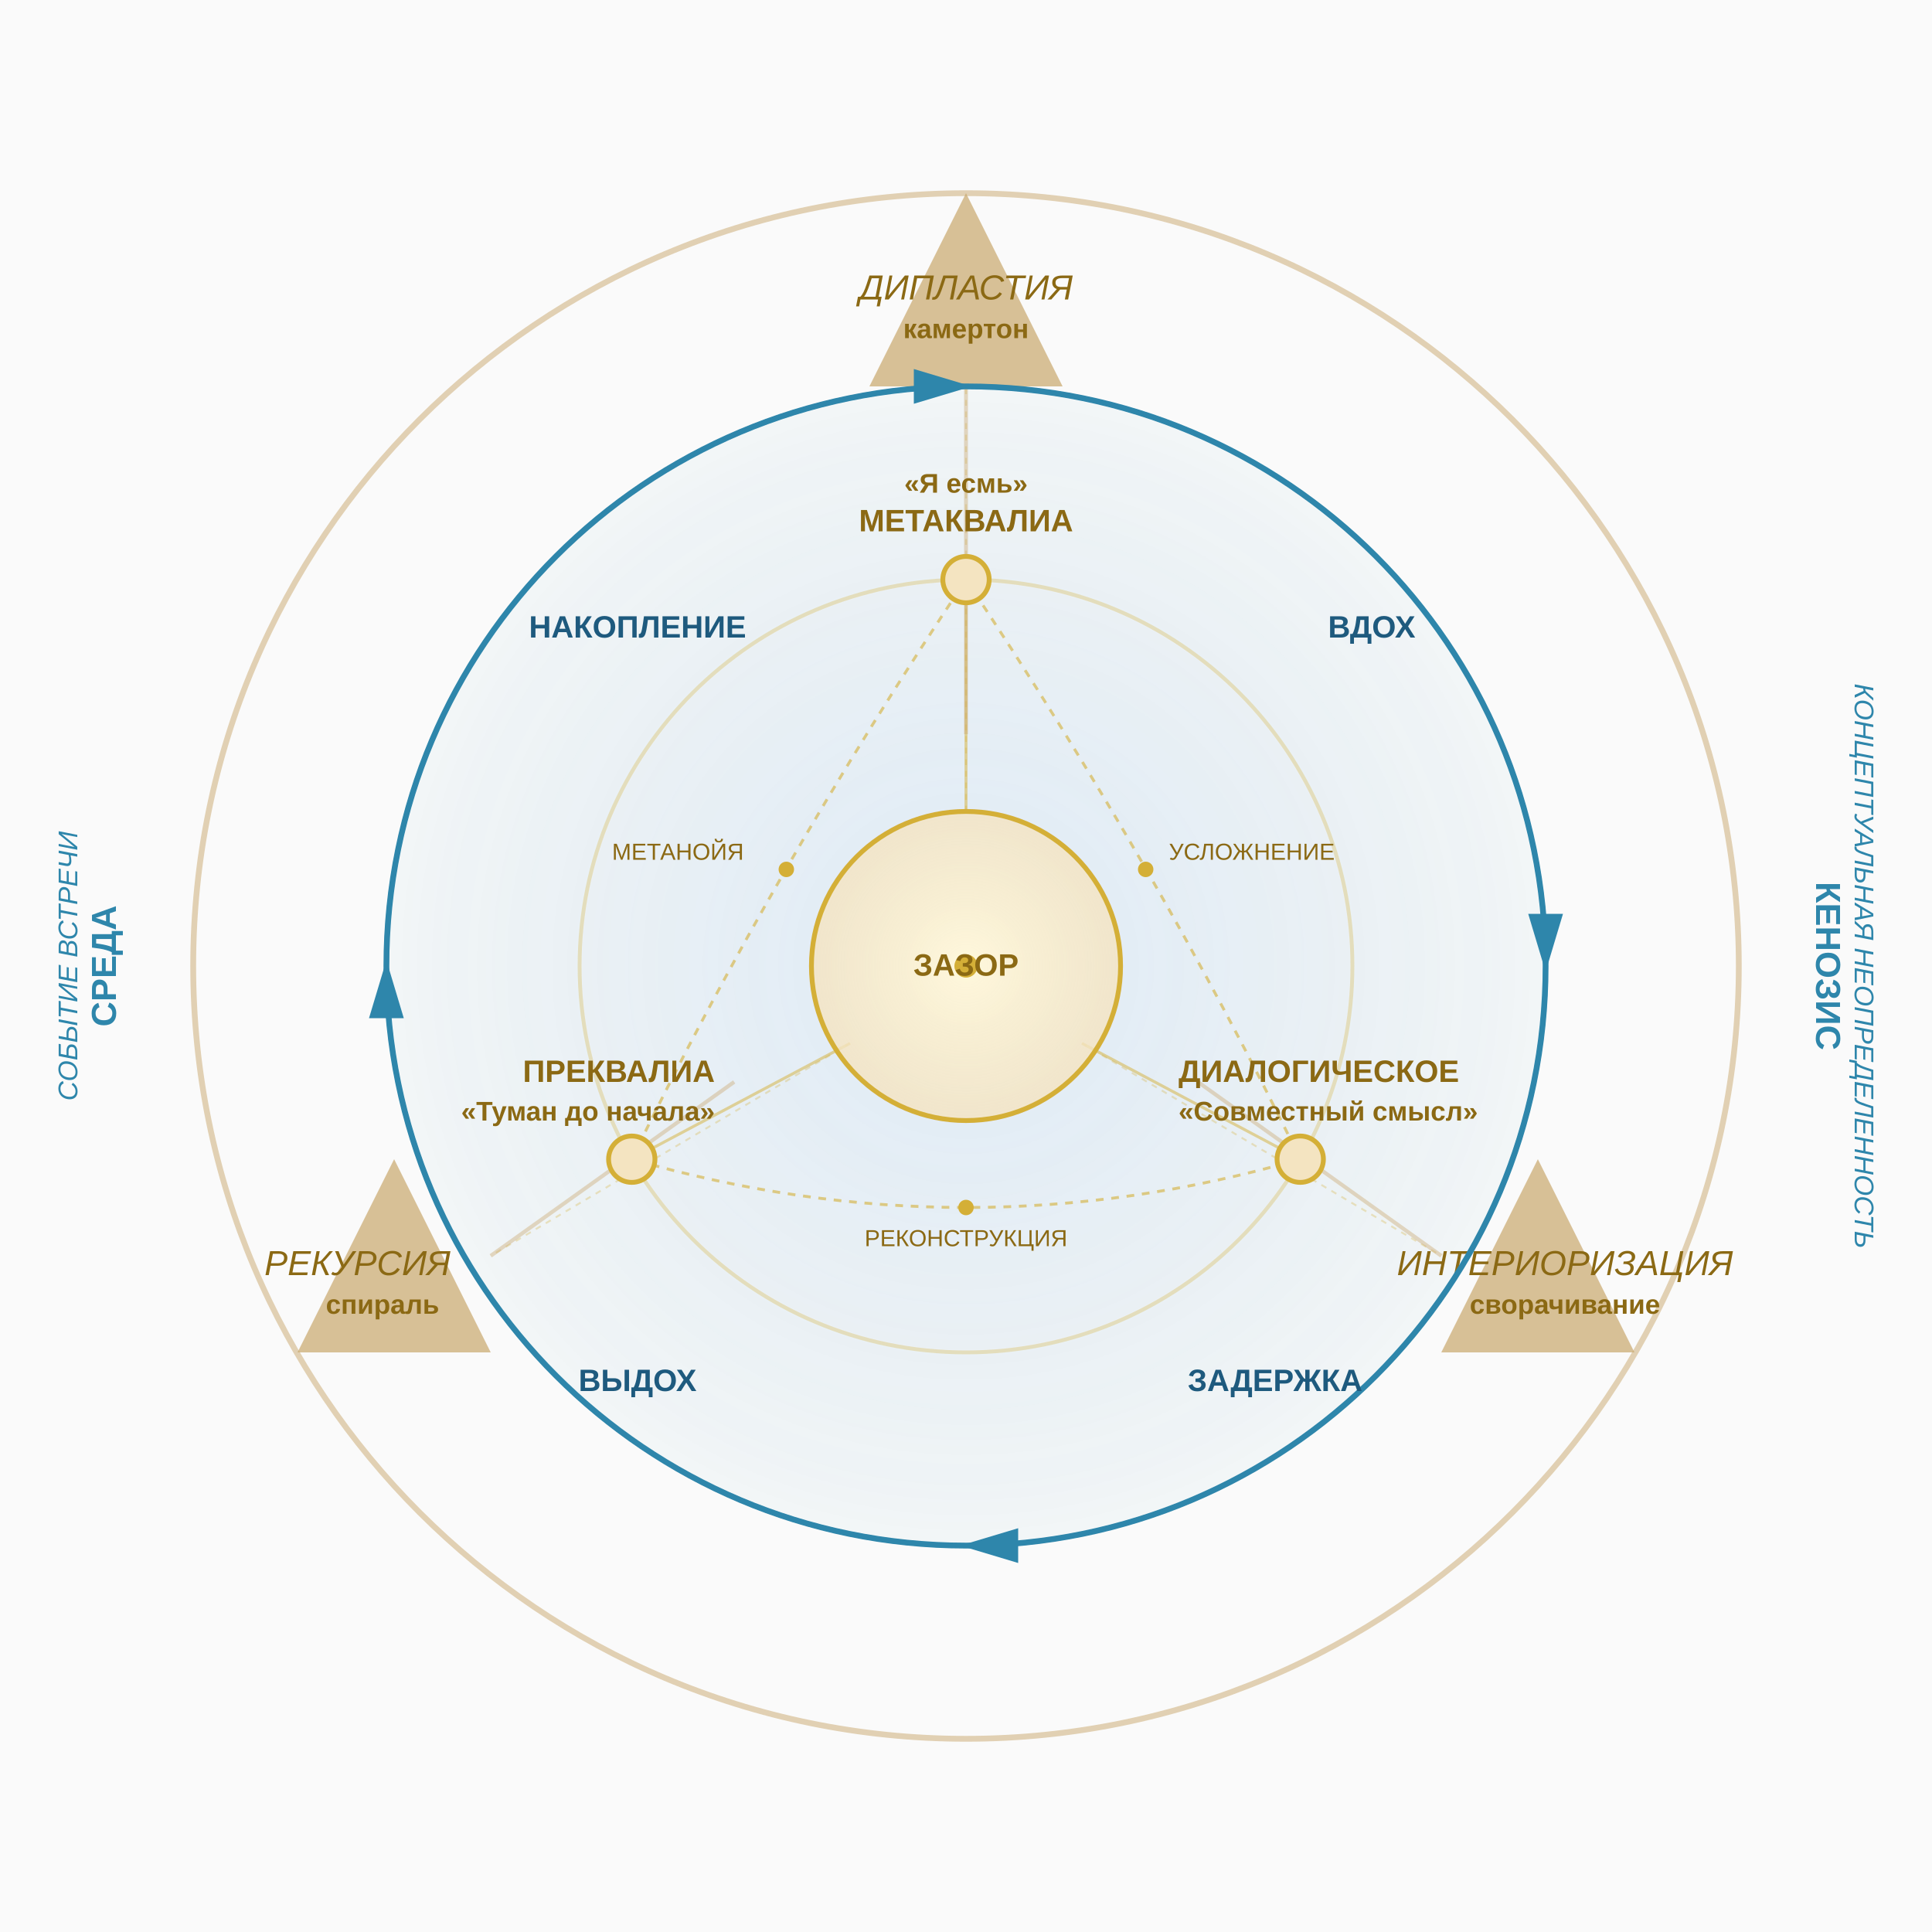
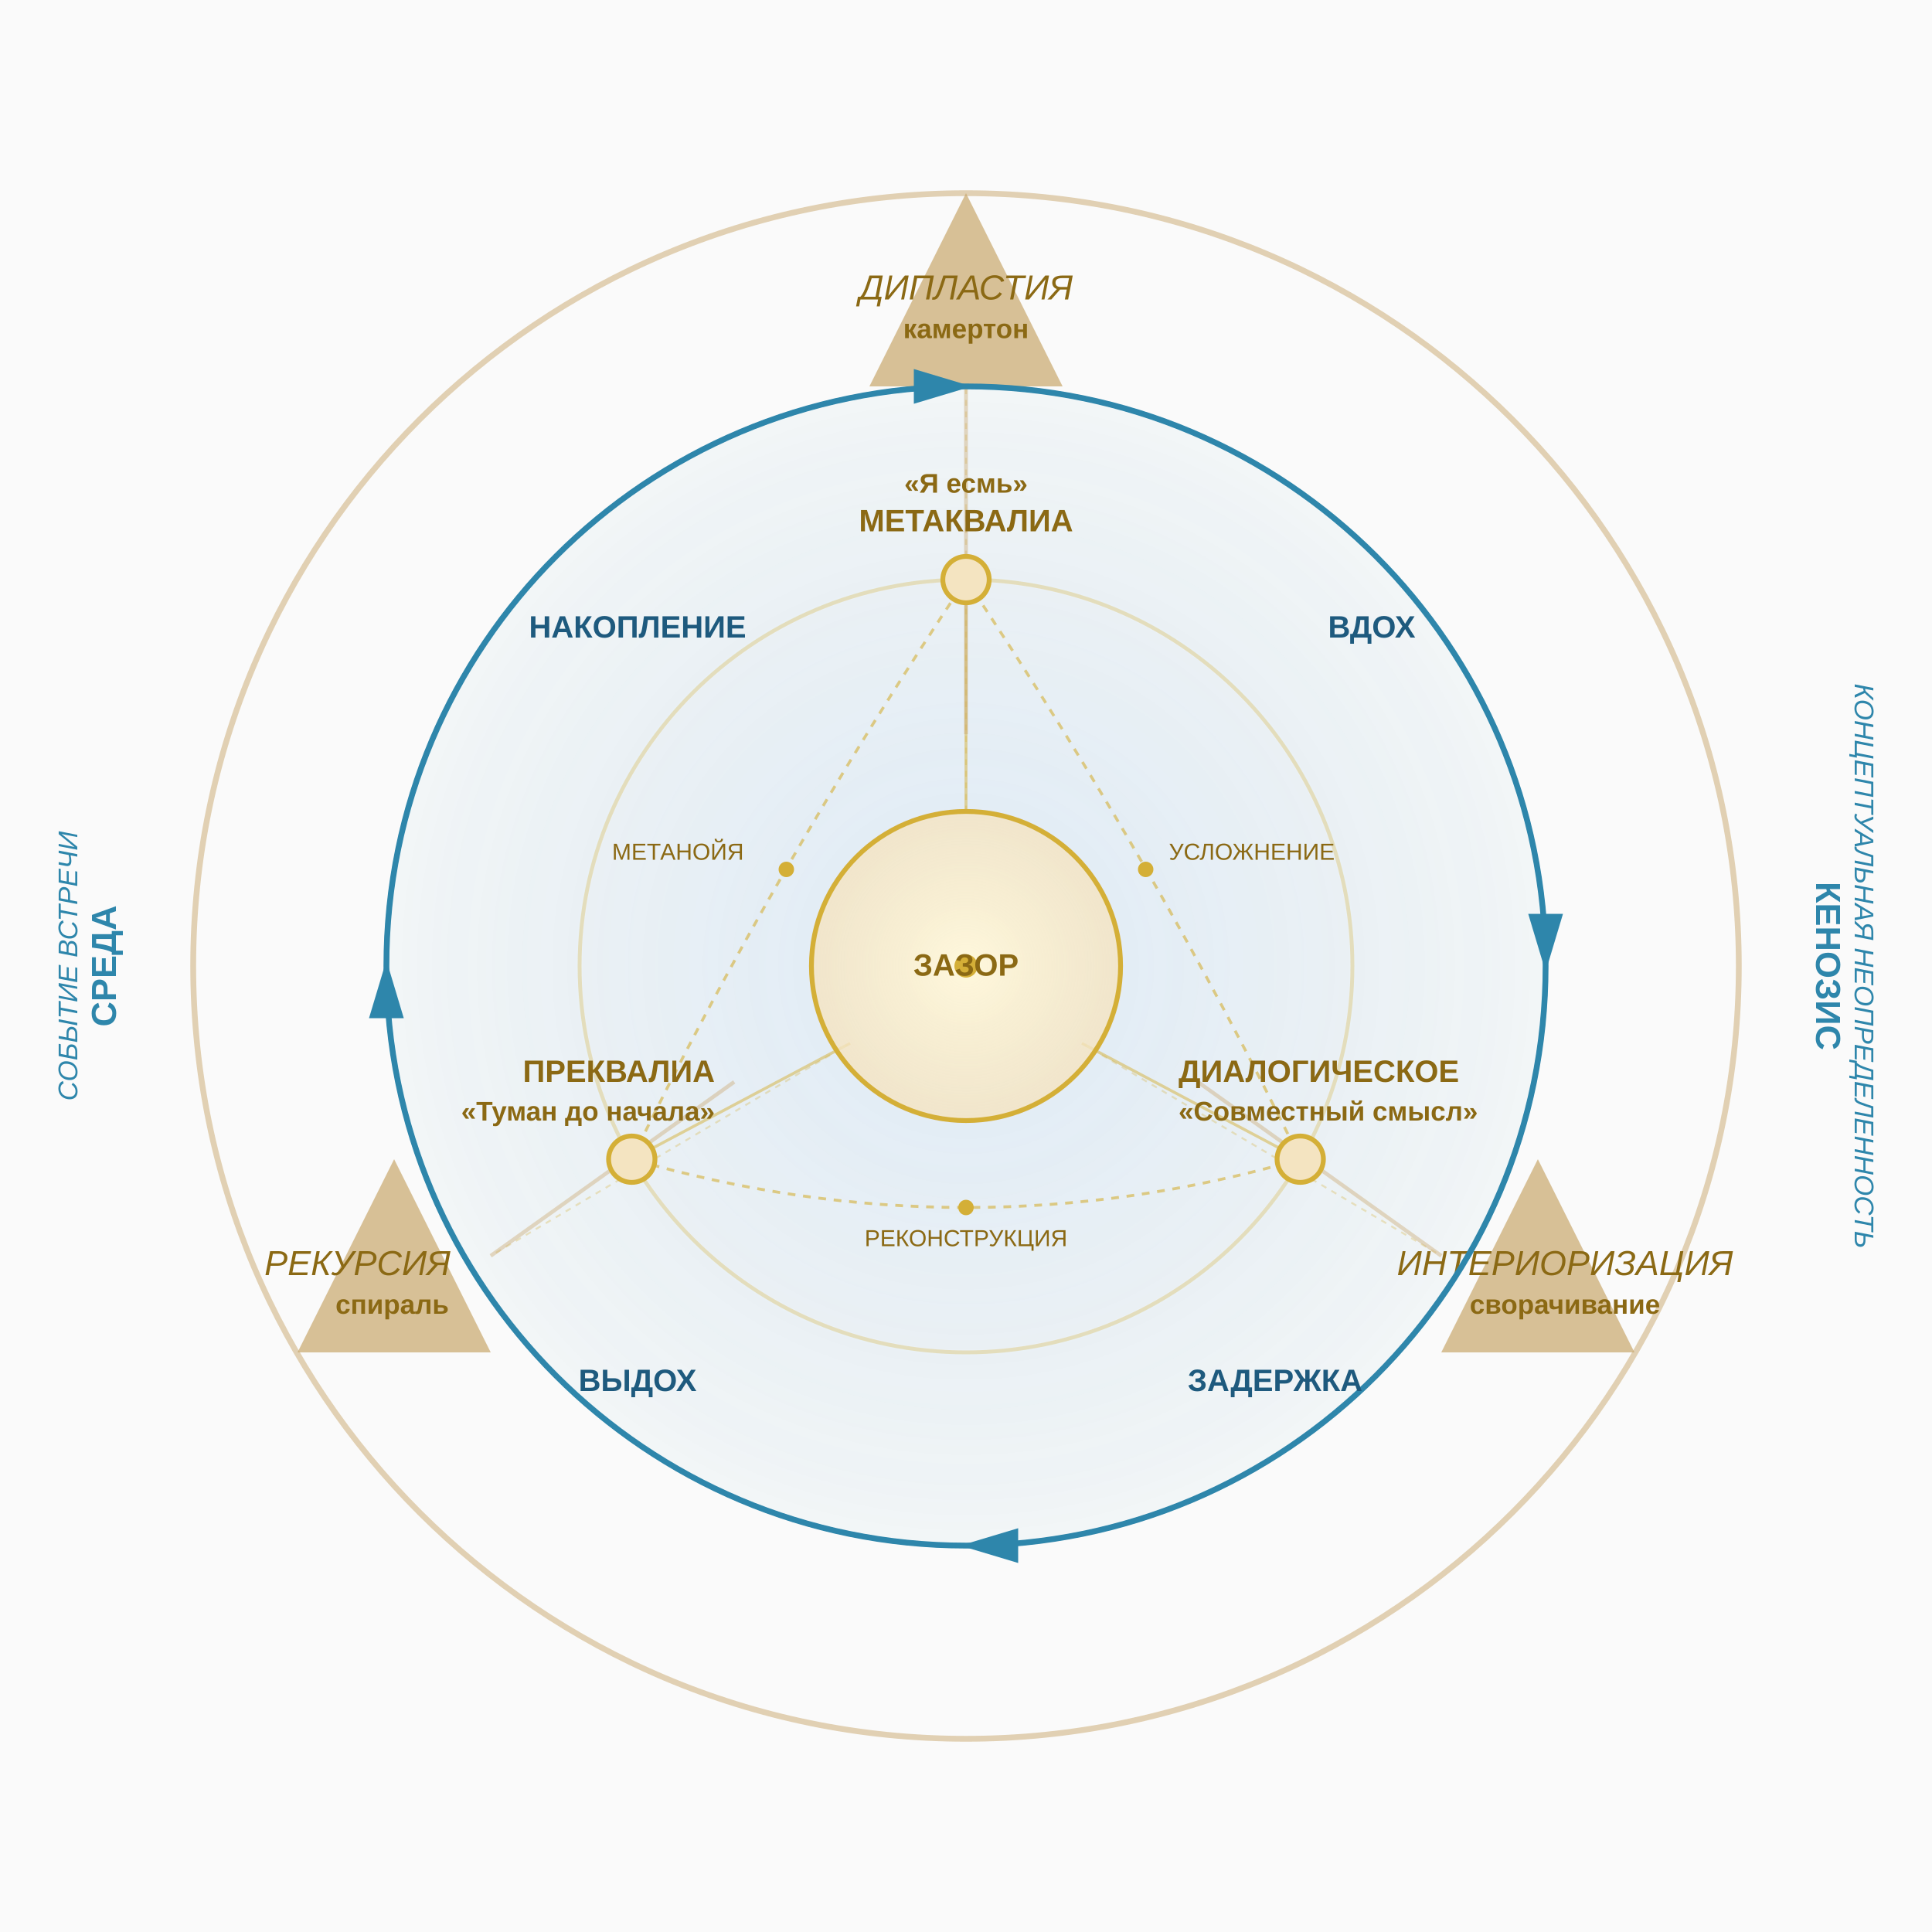
<svg xmlns="http://www.w3.org/2000/svg" viewBox="0 0 1000 1000" width="1000" height="1000">
  <defs>
    <radialGradient id="centerGlow" cx="50%" cy="50%" r="50%">
      <stop offset="0%" style="stop-color:#FFF8DC;stop-opacity:1" />
      <stop offset="100%" style="stop-color:#F4E4C1;stop-opacity:0.8" />
    </radialGradient>
    <radialGradient id="cycleGlow" cx="50%" cy="50%" r="50%">
      <stop offset="0%" style="stop-color:#4A90E2;stop-opacity:0.2" />
      <stop offset="100%" style="stop-color:#2E86AB;stop-opacity:0.05" />
    </radialGradient>
    <marker id="arrowhead" markerWidth="10" markerHeight="10" refX="9" refY="3" orient="auto">
      <polygon points="0 0, 10 3, 0 6" fill="#2E86AB" />
    </marker>
  </defs>
  <rect width="1000" height="1000" fill="#FAFAFA" />
  <circle cx="500" cy="500" r="300" fill="url(#cycleGlow)" stroke="#2E86AB" stroke-width="2.5" opacity="0.8" />
  <circle cx="500" cy="500" r="400" fill="none" stroke="#C8A66B" stroke-width="3" opacity="0.5" />
  <circle cx="500" cy="500" r="200" fill="none" stroke="#D4AF37" stroke-width="2" opacity="0.3" />
  <path d="M 500 300 Q 600 450 673 600" fill="none" stroke="#D4AF37" stroke-width="1.5" stroke-dasharray="4,4" opacity="0.6" />
  <path d="M 673 600 Q 500 650 327 600" fill="none" stroke="#D4AF37" stroke-width="1.5" stroke-dasharray="4,4" opacity="0.6" />
  <path d="M 327 600 Q 400 450 500 300" fill="none" stroke="#D4AF37" stroke-width="1.5" stroke-dasharray="4,4" opacity="0.6" />
  <line x1="500" y1="420" x2="500" y2="200" stroke="#D4AF37" stroke-width="1" opacity="0.3" stroke-dasharray="3,3" />
  <line x1="560" y1="540" x2="746" y2="650" stroke="#D4AF37" stroke-width="1" opacity="0.3" stroke-dasharray="3,3" />
  <line x1="440" y1="540" x2="254" y2="650" stroke="#D4AF37" stroke-width="1" opacity="0.3" stroke-dasharray="3,3" />
  <line x1="500" y1="420" x2="500" y2="300" stroke="#D4AF37" stroke-width="1.5" opacity="0.5" />
  <line x1="560" y1="540" x2="673" y2="600" stroke="#D4AF37" stroke-width="1.5" opacity="0.5" />
  <line x1="440" y1="540" x2="327" y2="600" stroke="#D4AF37" stroke-width="1.5" opacity="0.5" />
  <g id="diplostia">
    <path d="M 500 100 L 450 200 L 550 200 Z" fill="#C8A66B" opacity="0.7" />
    <line x1="500" y1="200" x2="500" y2="380" stroke="#C8A66B" stroke-width="2" opacity="0.4" />
    <text x="500" y="155" text-anchor="middle" font-family="Arial, sans-serif" font-size="18" font-style="italic" fill="#8B6914">ДИПЛАСТИЯ</text>
    <text x="500" y="175" text-anchor="middle" font-family="Arial, sans-serif" font-size="14" fill="#8B6914" font-weight="bold">камертон</text>
  </g>
  <g id="interiorization">
    <path d="M 846 700 L 746 700 L 796 600 Z" fill="#C8A66B" opacity="0.7" />
    <line x1="746" y1="650" x2="620" y2="560" stroke="#C8A66B" stroke-width="2" opacity="0.4" />
    <text x="810" y="660" text-anchor="middle" font-family="Arial, sans-serif" font-size="18" font-style="italic" fill="#8B6914">ИНТЕРИОРИЗАЦИЯ</text>
    <text x="810" y="680" text-anchor="middle" font-family="Arial, sans-serif" font-size="14" fill="#8B6914" font-weight="bold">сворачивание</text>
  </g>
  <g id="recursion">
    <path d="M 154 700 L 254 700 L 204 600 Z" fill="#C8A66B" opacity="0.7" />
    <line x1="254" y1="650" x2="380" y2="560" stroke="#C8A66B" stroke-width="2" opacity="0.4" />
    <text x="185" y="660" text-anchor="middle" font-family="Arial, sans-serif" font-size="18" font-style="italic" fill="#8B6914">РЕКУРСИЯ</text>
-     <text x="198" y="680" text-anchor="middle" font-family="Arial, sans-serif" font-size="14" fill="#8B6914" font-weight="bold">спираль</text>
+     <text x="203" y="680" text-anchor="middle" font-family="Arial, sans-serif" font-size="14" fill="#8B6914" font-weight="bold">спираль</text>
  </g>
  <g id="inhale">
    <path d="M 500 200 A 300 300 0 0 1 800 500" fill="none" stroke="#2E86AB" stroke-width="3" marker-end="url(#arrowhead)" />
    <text x="710" y="330" text-anchor="middle" font-family="Arial, sans-serif" font-size="16" font-weight="bold" fill="#1E5A7E">ВДОХ</text>
  </g>
  <g id="delay">
    <path d="M 800 500 A 300 300 0 0 1 500 800" fill="none" stroke="#2E86AB" stroke-width="3" marker-end="url(#arrowhead)" />
    <text x="660" y="720" text-anchor="middle" font-family="Arial, sans-serif" font-size="16" font-weight="bold" fill="#1E5A7E">ЗАДЕРЖКА</text>
  </g>
  <g id="exhale">
    <path d="M 500 800 A 300 300 0 0 1 200 500" fill="none" stroke="#2E86AB" stroke-width="3" marker-end="url(#arrowhead)" />
    <text x="330" y="720" text-anchor="middle" font-family="Arial, sans-serif" font-size="16" font-weight="bold" fill="#1E5A7E">ВЫДОХ</text>
  </g>
  <g id="accumulate">
    <path d="M 200 500 A 300 300 0 0 1 500 200" fill="none" stroke="#2E86AB" stroke-width="3" marker-end="url(#arrowhead)" />
    <text x="330" y="330" text-anchor="middle" font-family="Arial, sans-serif" font-size="16" font-weight="bold" fill="#1E5A7E">НАКОПЛЕНИЕ</text>
  </g>
  <g id="metaqualia">
    <circle cx="500" cy="300" r="12" fill="#F4E4C1" stroke="#D4AF37" stroke-width="2.5" />
    <text x="500" y="275" text-anchor="middle" font-family="Arial, sans-serif" font-size="16" font-weight="bold" fill="#8B6914">МЕТАКВАЛИА</text>
    <text x="500" y="255" text-anchor="middle" font-family="Arial, sans-serif" font-size="14" fill="#8B6914" font-weight="bold">«Я есмь»</text>
  </g>
  <g id="dialogical">
    <circle cx="673" cy="600" r="12" fill="#F4E4C1" stroke="#D4AF37" stroke-width="2.5" />
    <text x="610" y="560" text-anchor="start" font-family="Arial, sans-serif" font-size="16" font-weight="bold" fill="#8B6914">ДИАЛОГИЧЕСКОЕ</text>
    <text x="610" y="580" text-anchor="start" font-family="Arial, sans-serif" font-size="14" fill="#8B6914" font-weight="bold">«Совместный смысл»</text>
  </g>
  <g id="prequalia">
    <circle cx="327" cy="600" r="12" fill="#F4E4C1" stroke="#D4AF37" stroke-width="2.5" />
    <text x="370" y="560" text-anchor="end" font-family="Arial, sans-serif" font-size="16" font-weight="bold" fill="#8B6914">ПРЕКВАЛИА</text>
    <text x="370" y="580" text-anchor="end" font-family="Arial, sans-serif" font-size="14" fill="#8B6914" font-weight="bold">«Туман до начала»</text>
  </g>
  <g id="transform-points">
    <circle cx="593" cy="450" r="4" fill="#D4AF37" />
    <text x="605" y="445" font-family="Arial, sans-serif" font-size="12" fill="#8B6914">УСЛОЖНЕНИЕ</text>
    <circle cx="500" cy="625" r="4" fill="#D4AF37" />
    <text x="500" y="645" text-anchor="middle" font-family="Arial, sans-serif" font-size="12" fill="#8B6914">РЕКОНСТРУКЦИЯ</text>
    <circle cx="407" cy="450" r="4" fill="#D4AF37" />
    <text x="385" y="445" text-anchor="end" font-family="Arial, sans-serif" font-size="12" fill="#8B6914">МЕТАНОЙЯ</text>
  </g>
  <g id="center">
    <circle cx="500" cy="500" r="80" fill="url(#centerGlow)" stroke="#D4AF37" stroke-width="2.5" />
    <circle cx="500" cy="500" r="6" fill="#D4AF37" />
    <text x="500" y="505" text-anchor="middle" font-family="Arial, sans-serif" font-size="16" font-weight="bold" fill="#8B6914">ЗАЗОР</text>
  </g>
  <text x="940" y="500" text-anchor="middle" font-family="Arial, sans-serif" font-size="18" font-weight="bold" fill="#2E86AB" transform="rotate(90 940 500)">КЕНОЗИС</text>
  <text x="960" y="500" text-anchor="middle" font-family="Arial, sans-serif" font-size="14" fill="#2E86AB" font-style="italic" transform="rotate(90 960 500)">КОНЦЕПТУАЛЬНАЯ НЕОПРЕДЕЛЕННОСТЬ</text>
  <text x="60" y="500" text-anchor="middle" font-family="Arial, sans-serif" font-size="18" font-weight="bold" fill="#2E86AB" transform="rotate(-90 60 500)">СРЕДА</text>
  <text x="40" y="500" text-anchor="middle" font-family="Arial, sans-serif" font-size="14" fill="#2E86AB" font-style="italic" transform="rotate(-90 40 500)">СОБЫТИЕ ВСТРЕЧИ</text>
</svg>
